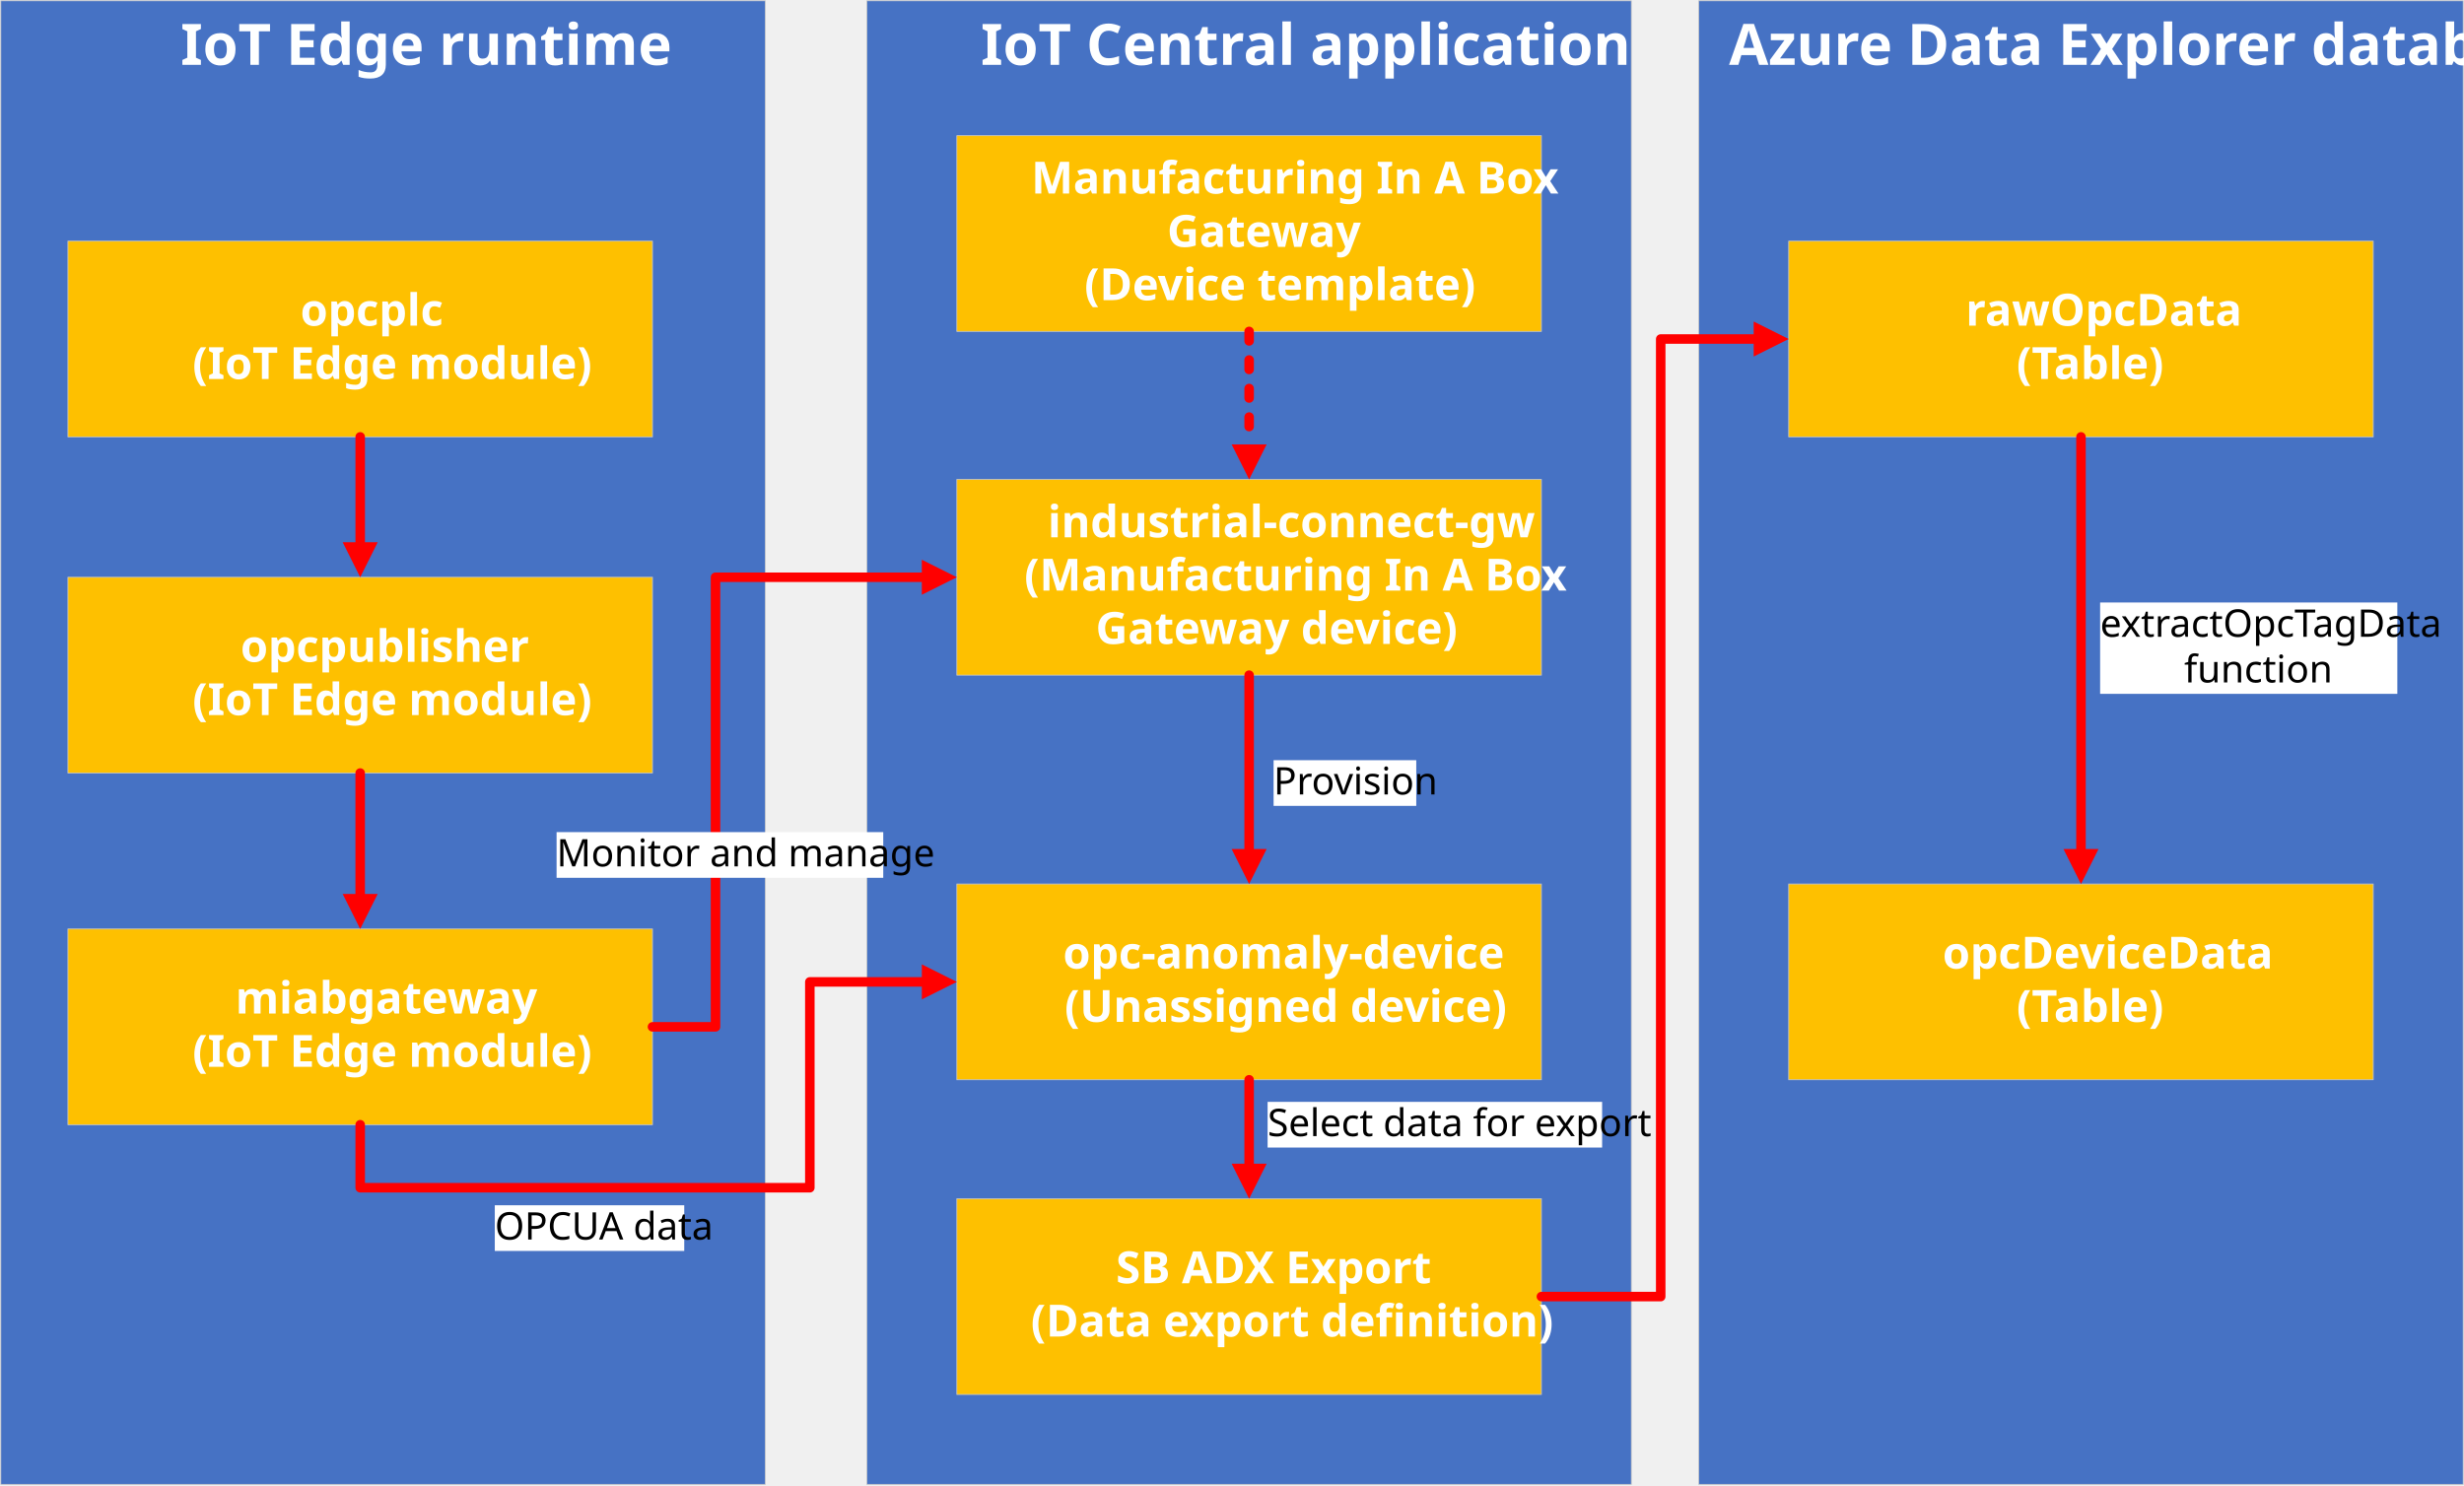
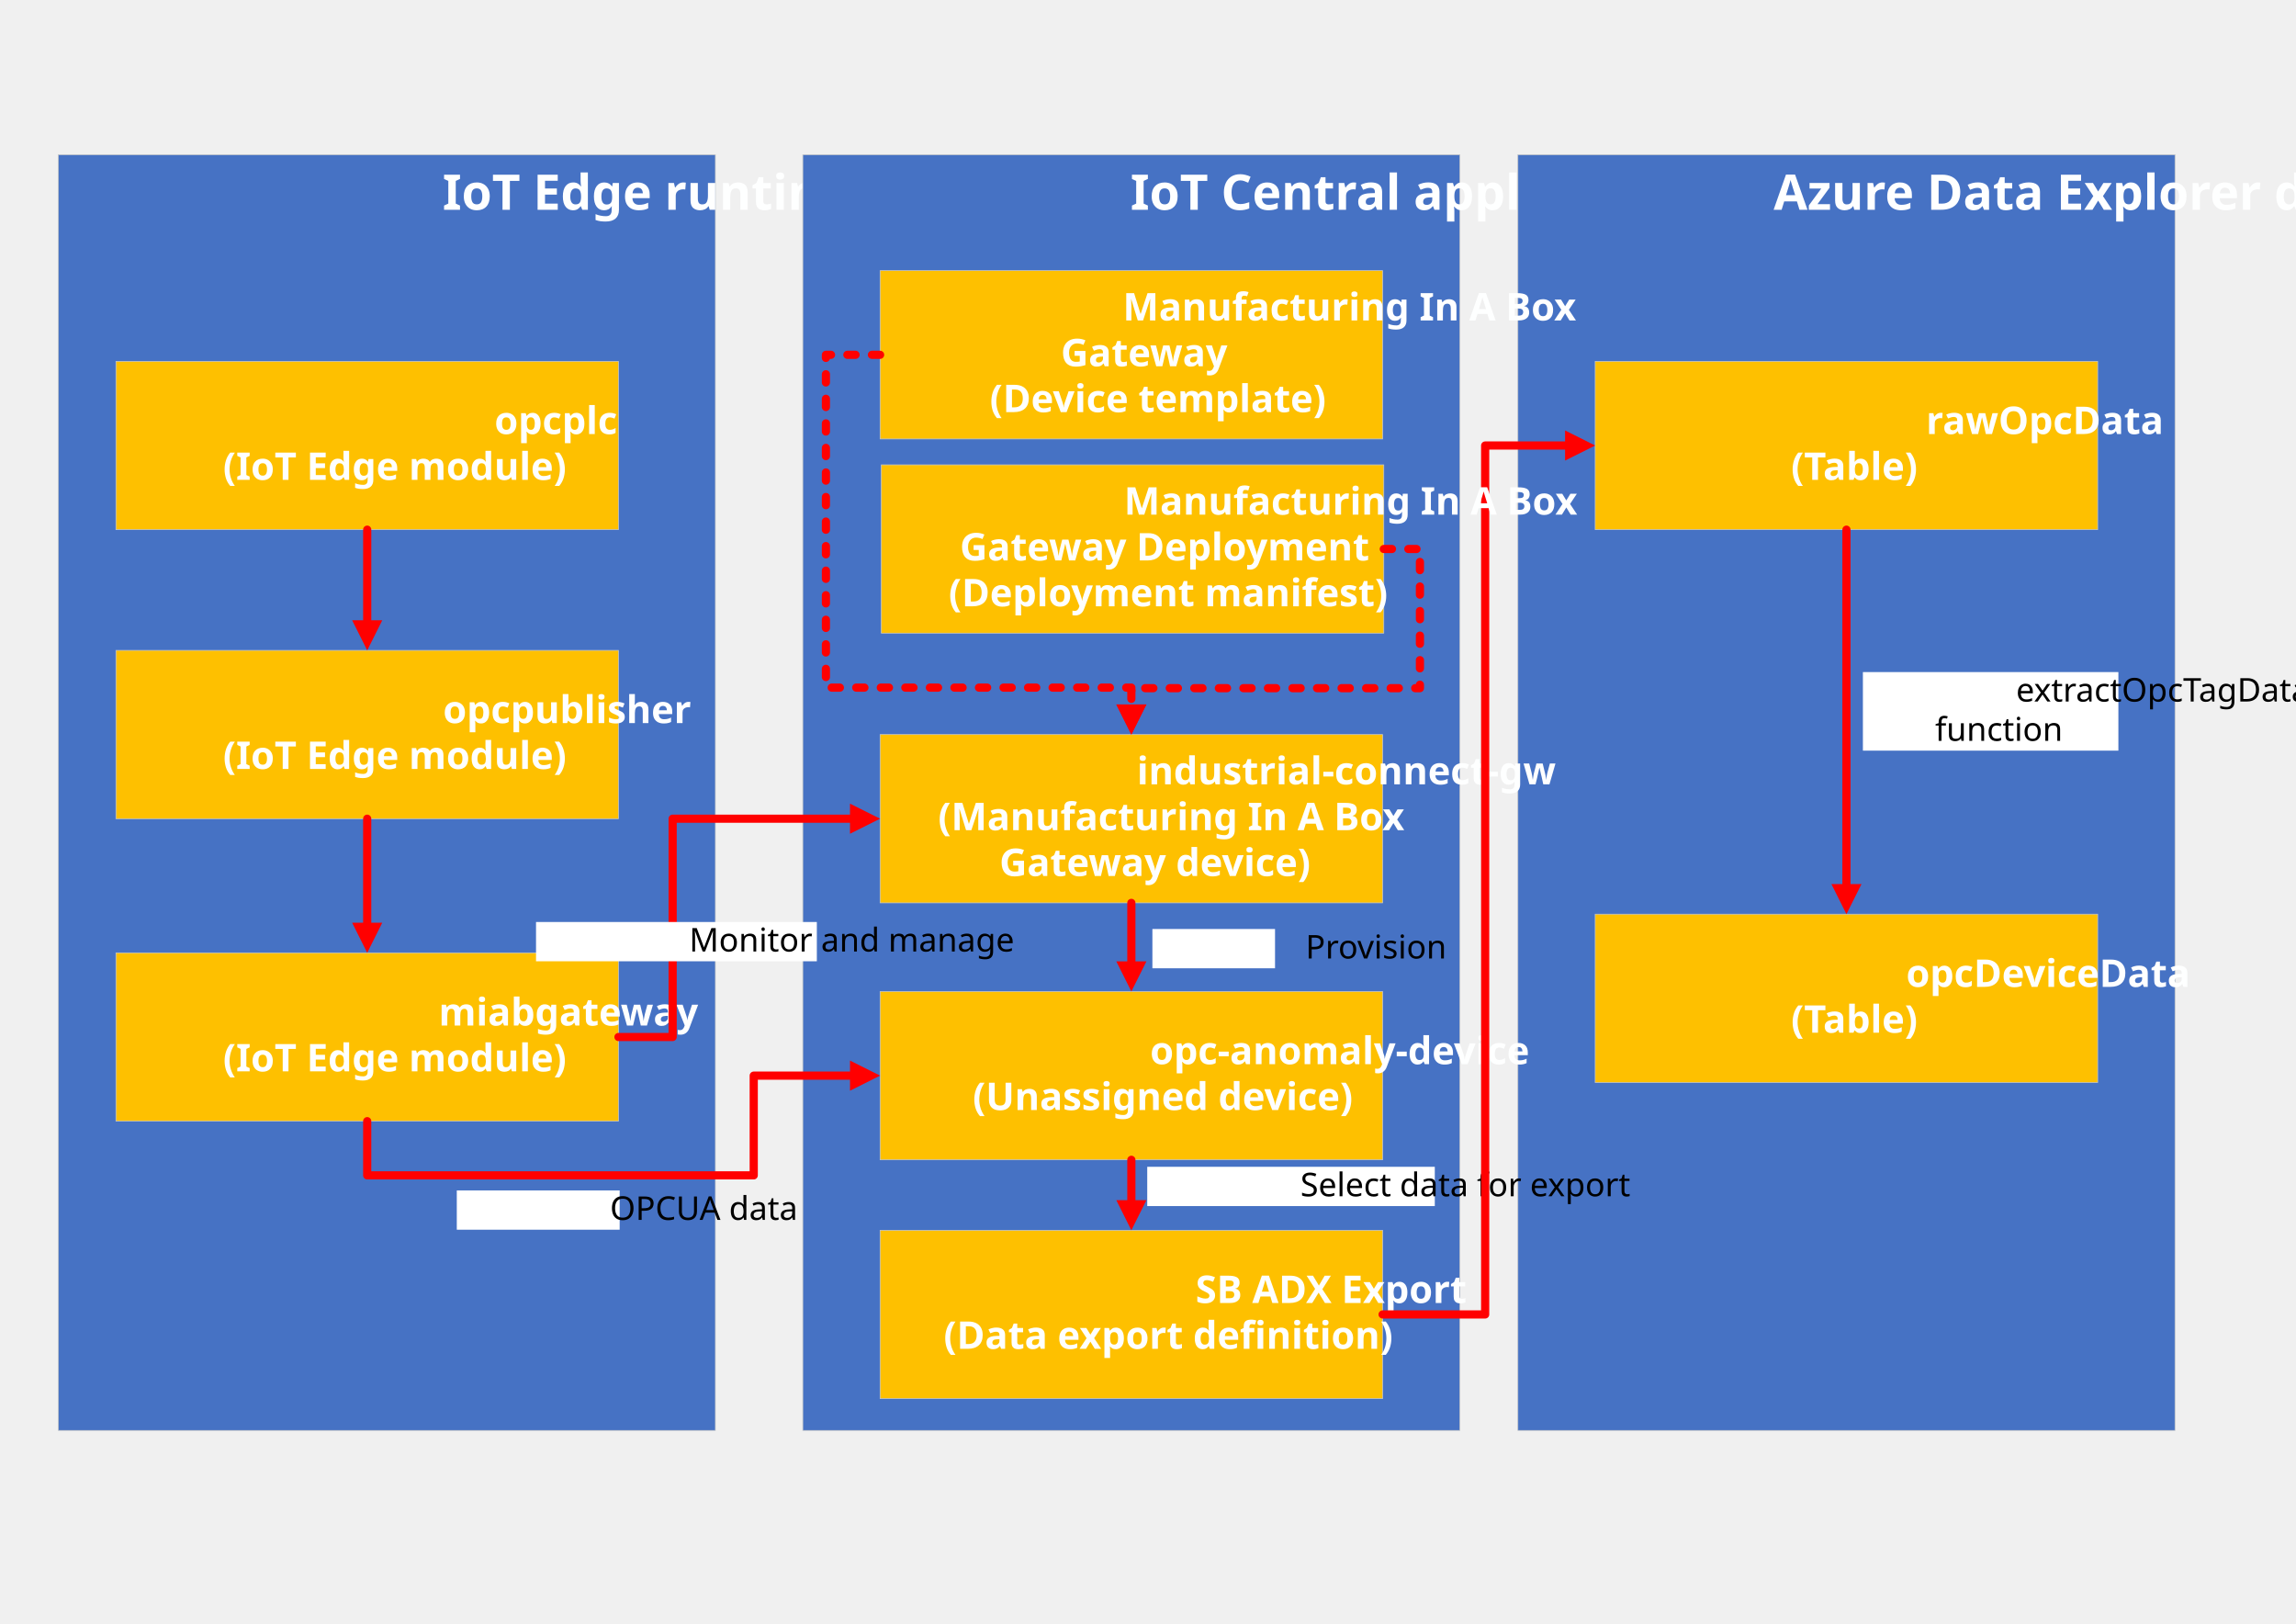
- <svg xmlns="http://www.w3.org/2000/svg" xmlns:xlink="http://www.w3.org/1999/xlink" width="10.787in" height="6.503in" viewBox="0 0 776.648 468.217" xml:space="preserve" color-interpolation-filters="sRGB" class="st11">
+ <svg xmlns="http://www.w3.org/2000/svg" xmlns:ns1="http://schemas.microsoft.com/visio/2003/SVGExtensions/" xmlns:xlink="http://www.w3.org/1999/xlink" width="11.693in" height="8.268in" viewBox="0 0 841.89 595.276" xml:space="preserve" color-interpolation-filters="sRGB" class="st11">
+   <ns1:documentProperties ns1:langID="1033" ns1:metric="true" ns1:viewMarkup="false">
+     <ns1:userDefs>
+       <ns1:ud ns1:nameU="msvSubprocessMaster" ns1:prompt="" ns1:val="VT4(Rectangle)" />
+       <ns1:ud ns1:nameU="msvNoAutoConnect" ns1:val="VT0(1):26" />
+     </ns1:userDefs>
+   </ns1:documentProperties>
  <style type="text/css">
	
		.st1 {fill:#4672c4;stroke:#c7c8c8;stroke-width:0.25}
		.st2 {fill:#feffff;font-family:Calibri;font-size:1.5em;font-weight:bold}
		.st3 {fill:#fec000;stroke:#c7c8c8;stroke-width:0.25}
		.st4 {fill:#feffff;font-family:Calibri;font-size:1.167em;font-weight:bold}
		.st5 {font-size:1em}
		.st6 {marker-end:url(#mrkr4-53);stroke:#ff0000;stroke-linecap:round;stroke-linejoin:round;stroke-width:3}
		.st7 {fill:#ff0000;fill-opacity:1;stroke:#ff0000;stroke-opacity:1;stroke-width:0.543}
		.st8 {fill:#ffffff;stroke:none;stroke-linecap:butt;stroke-width:7.2}
		.st9 {fill:#000000;font-family:Calibri;font-size:1em}
		.st10 {marker-end:url(#mrkr4-53);stroke:#ff0000;stroke-dasharray:3,6;stroke-linecap:round;stroke-linejoin:round;stroke-width:3}
		.st11 {fill:none;fill-rule:evenodd;font-size:12px;overflow:visible;stroke-linecap:square;stroke-miterlimit:3}
	
	</style>
  <defs id="Markers">
    <g id="lend4">
      <path d="M 2 1 L 0 0 L 2 -1 L 2 1 " style="stroke:none" />
    </g>
-     <marker id="mrkr4-53" class="st7" refX="-3.68" orient="auto" markerUnits="strokeWidth" overflow="visible">
+     <marker id="mrkr4-53" class="st7" ns1:arrowType="4" ns1:arrowSize="2" ns1:setback="3.68" refX="-3.68" orient="auto" markerUnits="strokeWidth" overflow="visible">
      <use xlink:href="#lend4" transform="scale(-1.84,-1.84) " />
    </marker>
  </defs>
-   <g>
-     <g id="shape1-1" transform="translate(0.25,-0.25)">
-       <rect x="0" y="0.5" width="240.945" height="467.717" class="st1" />
-       <text x="56.65" y="20.7" class="st2">IoT Edge runtime</text>
-     </g>
-     <g id="shape2-4" transform="translate(273.248,-0.25)">
-       <rect x="0" y="0.5" width="240.945" height="467.717" class="st1" />
-       <text x="35.88" y="20.7" class="st2">IoT Central application</text>
-     </g>
-     <g id="shape3-7" transform="translate(535.453,-0.25)">
-       <rect x="0" y="0.5" width="240.945" height="467.717" class="st1" />
-       <text x="9.54" y="20.7" class="st2">Azure Data Explorer database</text>
-     </g>
-     <g id="shape4-10" transform="translate(21.4008,-330.486)">
-       <rect x="0" y="406.508" width="184.252" height="61.708" class="st3" />
-       <text x="73.27" y="433.16" class="st4">opcplc <tspan x="39.28" dy="1.2em" class="st5">(IoT Edge module)</tspan>
-       </text>
-     </g>
-     <g id="shape5-14" transform="translate(21.4008,-224.514)">
-       <rect x="0" y="406.508" width="184.252" height="61.708" class="st3" />
-       <text x="54.41" y="433.16" class="st4">opcpublisher <tspan x="39.28" dy="1.2em" class="st5">(IoT Edge module)</tspan>
-       </text>
-     </g>
-     <g id="shape6-18" transform="translate(21.4008,-113.636)">
-       <rect x="0" y="406.508" width="184.252" height="61.708" class="st3" />
-       <text x="52.79" y="433.16" class="st4">miabgateway <tspan x="39.28" dy="1.2em" class="st5">(IoT Edge module)</tspan>
-       </text>
-     </g>
-     <g id="shape7-22" transform="translate(301.595,-363.739)">
-       <rect x="0" y="406.508" width="184.252" height="61.708" class="st3" />
-       <text x="23.46" y="424.76" class="st4">Manufacturing In A Box <tspan x="66.27" dy="1.2em" class="st5">Gateway </tspan>
+   <g ns1:mID="0" ns1:index="1" ns1:groupContext="foregroundPage">
+     <ns1:userDefs>
+       <ns1:ud ns1:nameU="msvThemeOrder" ns1:val="VT0(0):26" />
+     </ns1:userDefs>
+     <ns1:pageProperties ns1:drawingScale="0.0393701" ns1:pageScale="0.0393701" ns1:drawingUnits="24" ns1:shadowOffsetX="8.50394" ns1:shadowOffsetY="-8.50394" />
+     <ns1:layer ns1:name="Connector" ns1:index="0" />
+     <g id="shape1-1" ns1:mID="1" ns1:groupContext="shape" transform="translate(21.3689,-70.8661)">
+       <ns1:userDefs>
+         <ns1:ud ns1:nameU="visVersion" ns1:val="VT0(15):26" />
+       </ns1:userDefs>
+       <ns1:textBlock ns1:margins="rect(4,4,4,4)" ns1:tabSpace="42.5197" ns1:verticalAlign="0" />
+       <ns1:textRect cx="120.472" cy="361.417" width="240.95" height="467.717" />
+       <rect x="0" y="127.559" width="240.945" height="467.717" class="st1" />
+       <text x="56.65" y="147.76" class="st2" ns1:langID="2057">
+         <ns1:paragraph ns1:horizAlign="1" />
+         <ns1:tabList />IoT Edge runtime</text>
+     </g>
+     <g id="shape2-4" ns1:mID="2" ns1:groupContext="shape" transform="translate(294.367,-70.8661)">
+       <ns1:userDefs>
+         <ns1:ud ns1:nameU="visVersion" ns1:val="VT0(15):26" />
+       </ns1:userDefs>
+       <ns1:textBlock ns1:margins="rect(4,4,4,4)" ns1:tabSpace="42.5197" ns1:verticalAlign="0" />
+       <ns1:textRect cx="120.472" cy="361.417" width="240.95" height="467.717" />
+       <rect x="0" y="127.559" width="240.945" height="467.717" class="st1" />
+       <text x="35.88" y="147.76" class="st2" ns1:langID="2057">
+         <ns1:paragraph ns1:horizAlign="1" />
+         <ns1:tabList />IoT Central application</text>
+     </g>
+     <g id="shape3-7" ns1:mID="3" ns1:groupContext="shape" transform="translate(556.572,-70.8661)">
+       <ns1:userDefs>
+         <ns1:ud ns1:nameU="visVersion" ns1:val="VT0(15):26" />
+       </ns1:userDefs>
+       <ns1:textBlock ns1:margins="rect(4,4,4,4)" ns1:tabSpace="42.5197" ns1:verticalAlign="0" />
+       <ns1:textRect cx="120.472" cy="361.417" width="240.95" height="467.717" />
+       <rect x="0" y="127.559" width="240.945" height="467.717" class="st1" />
+       <text x="9.54" y="147.76" class="st2" ns1:langID="2057">
+         <ns1:paragraph ns1:horizAlign="1" />
+         <ns1:tabList />Azure Data Explorer database</text>
+     </g>
+     <g id="shape4-10" ns1:mID="4" ns1:groupContext="shape" transform="translate(42.5197,-401.102)">
+       <ns1:userDefs>
+         <ns1:ud ns1:nameU="visVersion" ns1:val="VT0(15):26" />
+       </ns1:userDefs>
+       <ns1:textBlock ns1:margins="rect(4,4,4,4)" ns1:tabSpace="42.5197" />
+       <ns1:textRect cx="92.126" cy="564.422" width="184.26" height="61.708" />
+       <rect x="0" y="533.568" width="184.252" height="61.708" class="st3" />
+       <text x="73.27" y="560.22" class="st4" ns1:langID="2057">
+         <ns1:paragraph ns1:horizAlign="1" />
+         <ns1:tabList />opcplc<ns1:newlineChar />
+         <tspan x="39.28" dy="1.2em" class="st5">(IoT Edge module)</tspan>
+       </text>
+     </g>
+     <g id="shape5-14" ns1:mID="5" ns1:groupContext="shape" transform="translate(42.5197,-295.13)">
+       <ns1:userDefs>
+         <ns1:ud ns1:nameU="visVersion" ns1:val="VT0(15):26" />
+       </ns1:userDefs>
+       <ns1:textBlock ns1:margins="rect(4,4,4,4)" ns1:tabSpace="42.5197" />
+       <ns1:textRect cx="92.126" cy="564.422" width="184.26" height="61.708" />
+       <rect x="0" y="533.568" width="184.252" height="61.708" class="st3" />
+       <text x="54.41" y="560.22" class="st4" ns1:langID="2057">
+         <ns1:paragraph ns1:horizAlign="1" />
+         <ns1:tabList />opcpublisher<ns1:newlineChar />
+         <tspan x="39.28" dy="1.2em" class="st5">(IoT Edge module)</tspan>
+       </text>
+     </g>
+     <g id="shape6-18" ns1:mID="6" ns1:groupContext="shape" transform="translate(42.5197,-184.252)">
+       <ns1:userDefs>
+         <ns1:ud ns1:nameU="visVersion" ns1:val="VT0(15):26" />
+       </ns1:userDefs>
+       <ns1:textBlock ns1:margins="rect(4,4,4,4)" ns1:tabSpace="42.5197" />
+       <ns1:textRect cx="92.126" cy="564.422" width="184.26" height="61.708" />
+       <rect x="0" y="533.568" width="184.252" height="61.708" class="st3" />
+       <text x="52.79" y="560.22" class="st4" ns1:langID="2057">
+         <ns1:paragraph ns1:horizAlign="1" />
+         <ns1:tabList />miabgateway<ns1:newlineChar />
+         <tspan x="39.28" dy="1.2em" class="st5">(IoT Edge module)</tspan>
+       </text>
+     </g>
+     <g id="shape7-22" ns1:mID="7" ns1:groupContext="shape" transform="translate(322.714,-434.355)">
+       <ns1:userDefs>
+         <ns1:ud ns1:nameU="visVersion" ns1:val="VT0(15):26" />
+       </ns1:userDefs>
+       <ns1:textBlock ns1:margins="rect(4,4,4,4)" ns1:tabSpace="42.5197" />
+       <ns1:textRect cx="92.126" cy="564.422" width="184.26" height="61.708" />
+       <rect x="0" y="533.568" width="184.252" height="61.708" class="st3" />
+       <text x="23.46" y="551.82" class="st4" ns1:langID="2057">
+         <ns1:paragraph ns1:horizAlign="1" />
+         <ns1:tabList />Manufacturing In A Box <tspan x="66.27" dy="1.2em" class="st5">Gateway<ns1:newlineChar />
+         </tspan>
        <tspan x="40.23" dy="1.2em" class="st5">(Device template)</tspan>
      </text>
    </g>
-     <g id="shape8-27" transform="translate(301.595,-255.368)">
-       <rect x="0" y="406.508" width="184.252" height="61.708" class="st3" />
-       <text x="28.63" y="424.76" class="st4">industrial-connect-gw <tspan x="21.28" dy="1.2em" class="st5">(Manufacturing In A Box </tspan>
+     <g id="shape8-27" ns1:mID="8" ns1:groupContext="shape" transform="translate(322.714,-264.276)">
+       <ns1:userDefs>
+         <ns1:ud ns1:nameU="visVersion" ns1:val="VT0(15):26" />
+       </ns1:userDefs>
+       <ns1:textBlock ns1:margins="rect(4,4,4,4)" ns1:tabSpace="42.5197" />
+       <ns1:textRect cx="92.126" cy="564.422" width="184.26" height="61.708" />
+       <rect x="0" y="533.568" width="184.252" height="61.708" class="st3" />
+       <text x="28.63" y="551.82" class="st4" ns1:langID="2057">
+         <ns1:paragraph ns1:horizAlign="1" />
+         <ns1:tabList />industrial-connect-gw<ns1:newlineChar />
+         <tspan x="21.28" dy="1.2em" class="st5">(Manufacturing In A Box </tspan>
        <tspan x="43.75" dy="1.2em" class="st5">Gateway device)</tspan>
      </text>
    </g>
-     <g id="shape9-32" transform="translate(301.595,-127.809)">
-       <rect x="0" y="406.508" width="184.252" height="61.708" class="st3" />
-       <text x="33.47" y="433.16" class="st4">opc-anomaly-device <tspan x="33.98" dy="1.2em" class="st5">(Unassigned device)</tspan>
-       </text>
-     </g>
-     <g id="shape10-36" transform="translate(301.595,-28.5965)">
-       <rect x="0" y="406.508" width="184.252" height="61.708" class="st3" />
-       <text x="50.15" y="433.16" class="st4">SB ADX Export <tspan x="23.32" dy="1.2em" class="st5">(Data export definition)</tspan>
-       </text>
-     </g>
-     <g id="shape11-40" transform="translate(563.799,-330.486)">
-       <rect x="0" y="406.508" width="184.252" height="61.708" class="st3" />
-       <text x="55.8" y="433.16" class="st4">rawOpcData <tspan x="71.84" dy="1.2em" class="st5">(Table)</tspan>
-       </text>
-     </g>
-     <g id="shape13-44" transform="translate(563.799,-127.809)">
-       <rect x="0" y="406.508" width="184.252" height="61.708" class="st3" />
-       <text x="48.51" y="433.16" class="st4">opcDeviceData <tspan x="71.84" dy="1.2em" class="st5">(Table)</tspan>
-       </text>
-     </g>
-     <g id="shape14-48" transform="translate(106.44,-330.486)">
-       <path d="M7.09 468.22 L7.09 501.44" class="st6" />
-     </g>
-     <g id="shape15-54" transform="translate(120.613,-224.514)">
-       <path d="M-7.09 468.22 L-7.09 506.35" class="st6" />
-     </g>
-     <g id="shape16-59" transform="translate(205.653,-144.49)">
-       <path d="M0 468.22 L19.87 468.22 L19.87 326.48 L84.9 326.48" class="st6" />
-       <rect x="-30.224" y="406.831" width="102.967" height="14.4" class="st8" />
-       <text x="-30.22" y="417.63" class="st9">Monitor and manage</text>
-     </g>
-     <g id="shape17-66" transform="translate(113.527,-113.636)">
-       <path d="M0 468.22 L0 488.09 L141.73 488.09 L141.73 423.19 L177.03 423.19" class="st6" />
-       <rect x="42.424" y="493.615" width="59.719" height="14.4" class="st8" />
-       <text x="42.42" y="504.42" class="st9">OPCUA data</text>
-     </g>
-     <g id="shape18-73" transform="translate(386.634,-127.809)">
-       <path d="M7.09 468.22 L7.09 494.68" class="st6" />
-       <rect x="12.913" y="475.19" width="105.44" height="14.4" class="st8" />
-       <text x="12.91" y="485.99" class="st9">Select data for export</text>
-     </g>
-     <g id="shape19-80" transform="translate(386.634,-255.368)">
-       <path d="M7.09 468.22 L7.09 523.03" class="st6" />
-       <rect x="14.804" y="495.032" width="44.965" height="14.4" class="st8" />
-       <text x="14.8" y="505.83" class="st9">Provision</text>
-     </g>
-     <g id="shape20-87" transform="translate(485.847,-59.4505)">
-       <path d="M0 468.22 L37.61 468.22 L37.61 166.33 L66.91 166.33" class="st6" />
-     </g>
-     <g id="shape21-92" transform="translate(648.839,-330.486)">
-       <path d="M7.09 468.22 L7.09 598.15" class="st6" />
-       <rect x="13.124" y="520.431" width="93.68" height="28.8" class="st8" />
-       <text x="13.12" y="531.23" class="st9">extractOpcTagData<tspan x="39.59" dy="1.2em" class="st5">function</tspan>
-       </text>
-     </g>
-     <g id="shape22-100" transform="translate(386.634,-363.739)">
-       <path d="M7.09 468.22 L7.09 503.84" class="st10" />
+     <g id="shape9-32" ns1:mID="9" ns1:groupContext="shape" transform="translate(322.714,-170.079)">
+       <ns1:userDefs>
+         <ns1:ud ns1:nameU="visVersion" ns1:val="VT0(15):26" />
+       </ns1:userDefs>
+       <ns1:textBlock ns1:margins="rect(4,4,4,4)" ns1:tabSpace="42.5197" />
+       <ns1:textRect cx="92.126" cy="564.422" width="184.26" height="61.708" />
+       <rect x="0" y="533.568" width="184.252" height="61.708" class="st3" />
+       <text x="33.47" y="560.22" class="st4" ns1:langID="2057">
+         <ns1:paragraph ns1:horizAlign="1" />
+         <ns1:tabList />opc-anomaly-device<ns1:newlineChar />
+         <tspan x="33.98" dy="1.2em" class="st5">(Unassigned device)</tspan>
+       </text>
+     </g>
+     <g id="shape10-36" ns1:mID="10" ns1:groupContext="shape" transform="translate(322.714,-82.5318)">
+       <ns1:userDefs>
+         <ns1:ud ns1:nameU="visVersion" ns1:val="VT0(15):26" />
+       </ns1:userDefs>
+       <ns1:textBlock ns1:margins="rect(4,4,4,4)" ns1:tabSpace="42.5197" />
+       <ns1:textRect cx="92.126" cy="564.422" width="184.26" height="61.708" />
+       <rect x="0" y="533.568" width="184.252" height="61.708" class="st3" />
+       <text x="50.15" y="560.22" class="st4" ns1:langID="2057">
+         <ns1:paragraph ns1:horizAlign="1" />
+         <ns1:tabList />SB ADX Export<ns1:newlineChar />
+         <tspan x="23.32" dy="1.2em" class="st5">(Data export definition)</tspan>
+       </text>
+     </g>
+     <g id="shape11-40" ns1:mID="11" ns1:groupContext="shape" transform="translate(584.918,-401.102)">
+       <ns1:userDefs>
+         <ns1:ud ns1:nameU="visVersion" ns1:val="VT0(15):26" />
+       </ns1:userDefs>
+       <ns1:textBlock ns1:margins="rect(4,4,4,4)" ns1:tabSpace="42.5197" />
+       <ns1:textRect cx="92.126" cy="564.422" width="184.26" height="61.708" />
+       <rect x="0" y="533.568" width="184.252" height="61.708" class="st3" />
+       <text x="55.8" y="560.22" class="st4" ns1:langID="2057">
+         <ns1:paragraph ns1:horizAlign="1" />
+         <ns1:tabList />rawOpcData<ns1:newlineChar />
+         <tspan x="71.84" dy="1.2em" class="st5">(Table)</tspan>
+       </text>
+     </g>
+     <g id="shape13-44" ns1:mID="13" ns1:groupContext="shape" transform="translate(584.918,-198.425)">
+       <ns1:userDefs>
+         <ns1:ud ns1:nameU="visVersion" ns1:val="VT0(15):26" />
+       </ns1:userDefs>
+       <ns1:textBlock ns1:margins="rect(4,4,4,4)" ns1:tabSpace="42.5197" />
+       <ns1:textRect cx="92.126" cy="564.422" width="184.26" height="61.708" />
+       <rect x="0" y="533.568" width="184.252" height="61.708" class="st3" />
+       <text x="48.51" y="560.22" class="st4" ns1:langID="2057">
+         <ns1:paragraph ns1:horizAlign="1" />
+         <ns1:tabList />opcDeviceData<ns1:newlineChar />
+         <tspan x="71.84" dy="1.2em" class="st5">(Table)</tspan>
+       </text>
+     </g>
+     <g id="shape14-48" ns1:mID="14" ns1:groupContext="shape" ns1:layerMember="0" transform="translate(127.559,-401.102)">
+       <path d="M7.09 595.28 L7.09 628.5" class="st6" />
+     </g>
+     <g id="shape15-54" ns1:mID="15" ns1:groupContext="shape" ns1:layerMember="0" transform="translate(141.732,-295.13)">
+       <path d="M-7.09 595.28 L-7.09 633.41" class="st6" />
+     </g>
+     <g id="shape16-59" ns1:mID="16" ns1:groupContext="shape" ns1:layerMember="0" transform="translate(226.772,-215.106)">
+       <ns1:textBlock ns1:margins="rect(4,4,4,4)" ns1:tabSpace="42.5197" />
+       <ns1:textRect cx="21.26" cy="560.318" width="113.69" height="22.404" />
+       <path d="M0 595.28 L19.87 595.28 L19.87 515.25 L84.9 515.25" class="st6" />
+       <rect ns1:rectContext="textBkgnd" x="-30.224" y="553.118" width="102.967" height="14.4" class="st8" />
+       <text x="-30.22" y="563.92" class="st9" ns1:langID="1033">
+         <ns1:paragraph ns1:horizAlign="1" />
+         <ns1:tabList />Monitor and manage</text>
+     </g>
+     <g id="shape17-66" ns1:mID="17" ns1:groupContext="shape" ns1:layerMember="0" transform="translate(134.646,-184.252)">
+       <ns1:textBlock ns1:margins="rect(4,4,4,4)" ns1:tabSpace="42.5197" />
+       <ns1:textRect cx="62.709" cy="627.874" width="70.44" height="22.404" />
+       <path d="M0 595.28 L-0 615.15 L141.73 615.15 L141.73 578.59 L177.03 578.59" class="st6" />
+       <rect ns1:rectContext="textBkgnd" x="32.85" y="620.674" width="59.719" height="14.4" class="st8" />
+       <text x="32.85" y="631.47" class="st9" ns1:langID="1033">
+         <ns1:paragraph ns1:horizAlign="1" />
+         <ns1:tabList />OPCUA data</text>
+     </g>
+     <g id="shape18-73" ns1:mID="18" ns1:groupContext="shape" ns1:layerMember="0" transform="translate(407.753,-170.079)">
+       <ns1:textBlock ns1:margins="rect(4,4,4,4)" ns1:tabSpace="42.5197" />
+       <ns1:textRect cx="65.633" cy="605.04" width="116.16" height="22.404" />
+       <path d="M7.09 595.28 L7.09 610.07" class="st6" />
+       <rect ns1:rectContext="textBkgnd" x="12.913" y="597.84" width="105.44" height="14.4" class="st8" />
+       <text x="12.91" y="608.64" class="st9" ns1:langID="1033">
+         <ns1:paragraph ns1:horizAlign="1" />
+         <ns1:tabList />Select data for export</text>
+     </g>
+     <g id="shape19-80" ns1:mID="19" ns1:groupContext="shape" ns1:layerMember="0" transform="translate(407.753,-264.276)">
+       <ns1:textBlock ns1:margins="rect(4,4,4,4)" ns1:tabSpace="42.5197" />
+       <ns1:textRect cx="37.286" cy="612.058" width="60.01" height="22.404" />
+       <path d="M7.09 595.28 L7.09 616.72" class="st6" />
+       <rect ns1:rectContext="textBkgnd" x="14.804" y="604.858" width="44.965" height="14.4" class="st8" />
+       <text x="14.8" y="615.66" class="st9" ns1:langID="1033">
+         <ns1:paragraph ns1:horizAlign="1" />
+         <ns1:tabList />Provision</text>
+     </g>
+     <g id="shape20-87" ns1:mID="20" ns1:groupContext="shape" ns1:layerMember="0" transform="translate(506.965,-113.386)">
+       <path d="M0 595.28 L37.61 595.28 L37.61 276.71 L66.91 276.71" class="st6" />
+     </g>
+     <g id="shape21-92" ns1:mID="21" ns1:groupContext="shape" ns1:layerMember="0" transform="translate(669.958,-401.102)">
+       <ns1:textBlock ns1:margins="rect(4,4,4,4)" ns1:tabSpace="42.5197" />
+       <ns1:textRect cx="59.964" cy="661.89" width="104.4" height="36.804" />
+       <path d="M7.09 595.28 L7.09 725.2" class="st6" />
+       <rect ns1:rectContext="textBkgnd" x="13.124" y="647.49" width="93.68" height="28.8" class="st8" />
+       <text x="13.12" y="658.29" class="st9" ns1:langID="1033">
+         <ns1:paragraph ns1:horizAlign="1" />
+         <ns1:tabList />extractOpcTagData<ns1:lf />
+         <tspan x="39.59" dy="1.2em" class="st5">function</tspan>
+       </text>
+     </g>
+     <g id="shape22-100" ns1:mID="22" ns1:groupContext="shape" ns1:layerMember="0" transform="translate(322.714,-465.209)">
+       <path d="M0 595.28 L-19.87 595.28 L-19.87 717.29 L92.13 717.29 L92.13 723.46" class="st10" />
+     </g>
+     <g id="shape1000-105" ns1:mID="1000" ns1:groupContext="shape" transform="translate(323.15,-363.162)">
+       <ns1:userDefs>
+         <ns1:ud ns1:nameU="visVersion" ns1:val="VT0(15):26" />
+       </ns1:userDefs>
+       <ns1:textBlock ns1:margins="rect(4,4,4,4)" ns1:tabSpace="42.5197" />
+       <ns1:textRect cx="92.126" cy="564.422" width="184.26" height="61.708" />
+       <rect x="0" y="533.568" width="184.252" height="61.708" class="st3" />
+       <text x="23.46" y="551.82" class="st4" ns1:langID="2057">
+         <ns1:paragraph ns1:horizAlign="1" />
+         <ns1:tabList />Manufacturing In A Box <tspan x="28.8" dy="1.2em" class="st5">Gateway Deployment<ns1:newlineChar />
+         </tspan>
+         <tspan x="24.71" dy="1.2em" class="st5">(Deployment manifest)</tspan>
+       </text>
+     </g>
+     <g id="shape1001-110" ns1:mID="1001" ns1:groupContext="shape" ns1:layerMember="0" transform="translate(507.402,-394.016)">
+       <path d="M0 595.28 L13.25 595.28 L13.25 646.3 L-92.56 646.3 L-92.56 652.27" class="st10" />
    </g>
  </g>
</svg>
